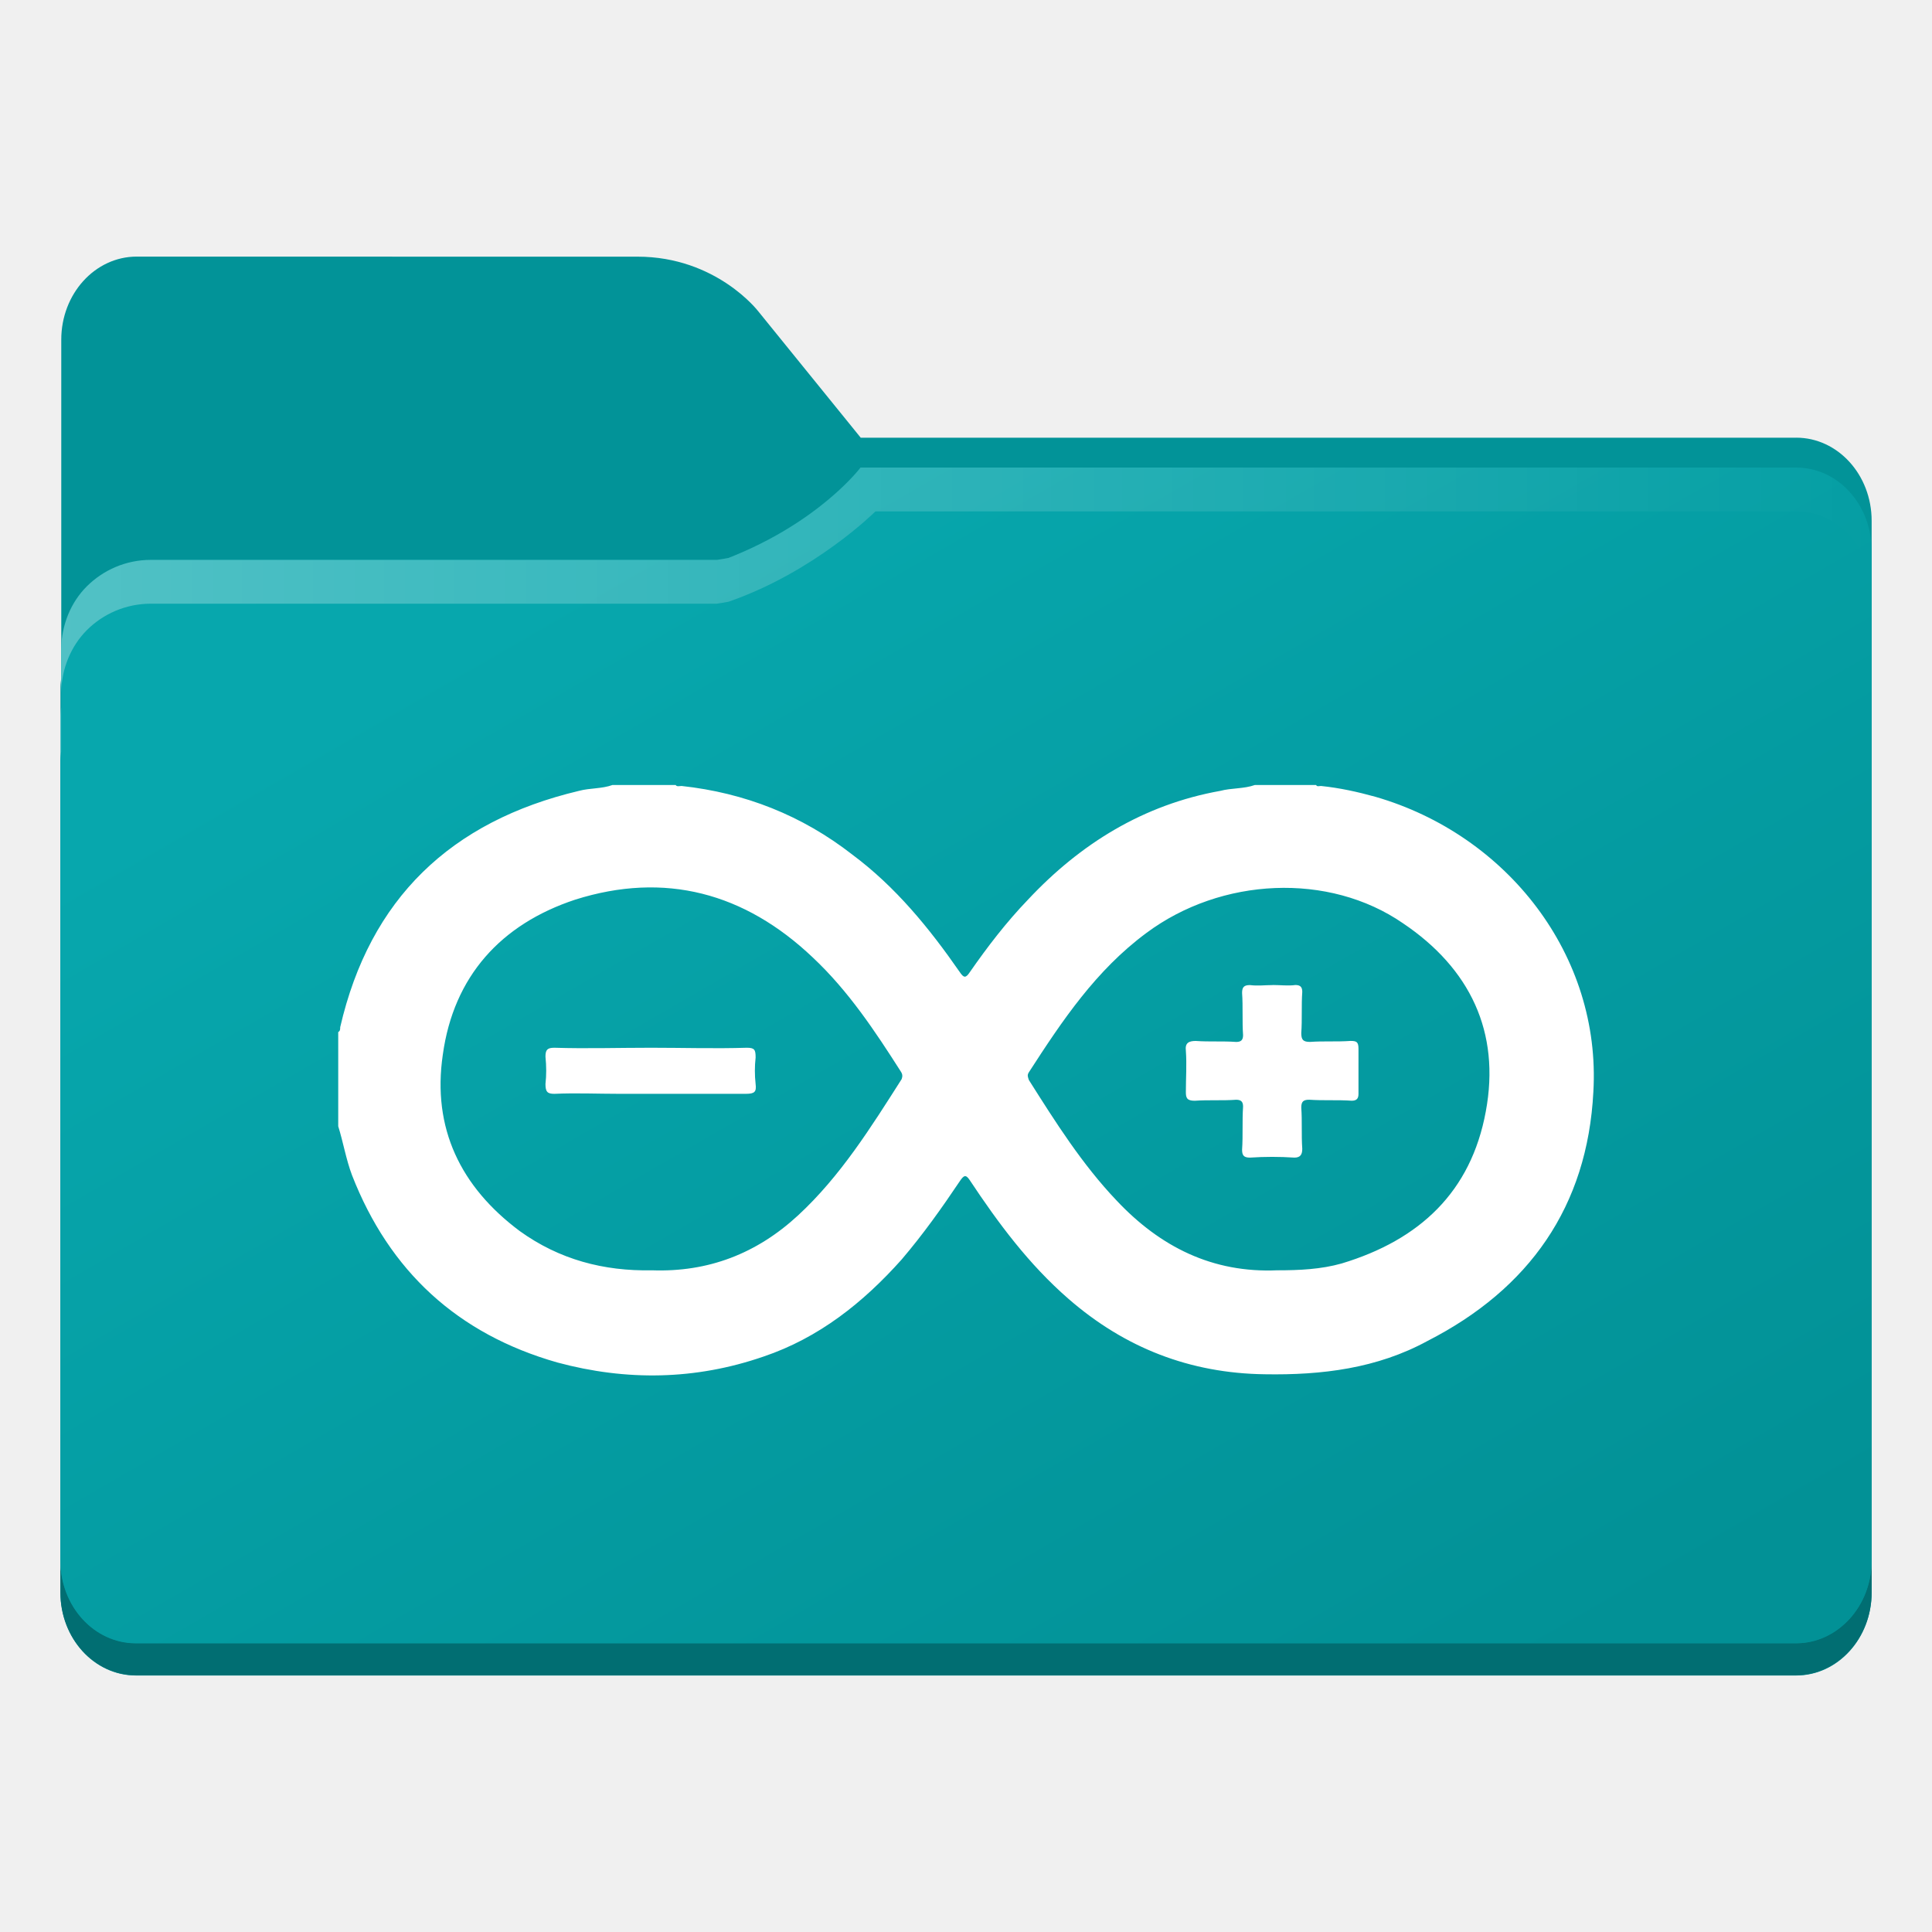
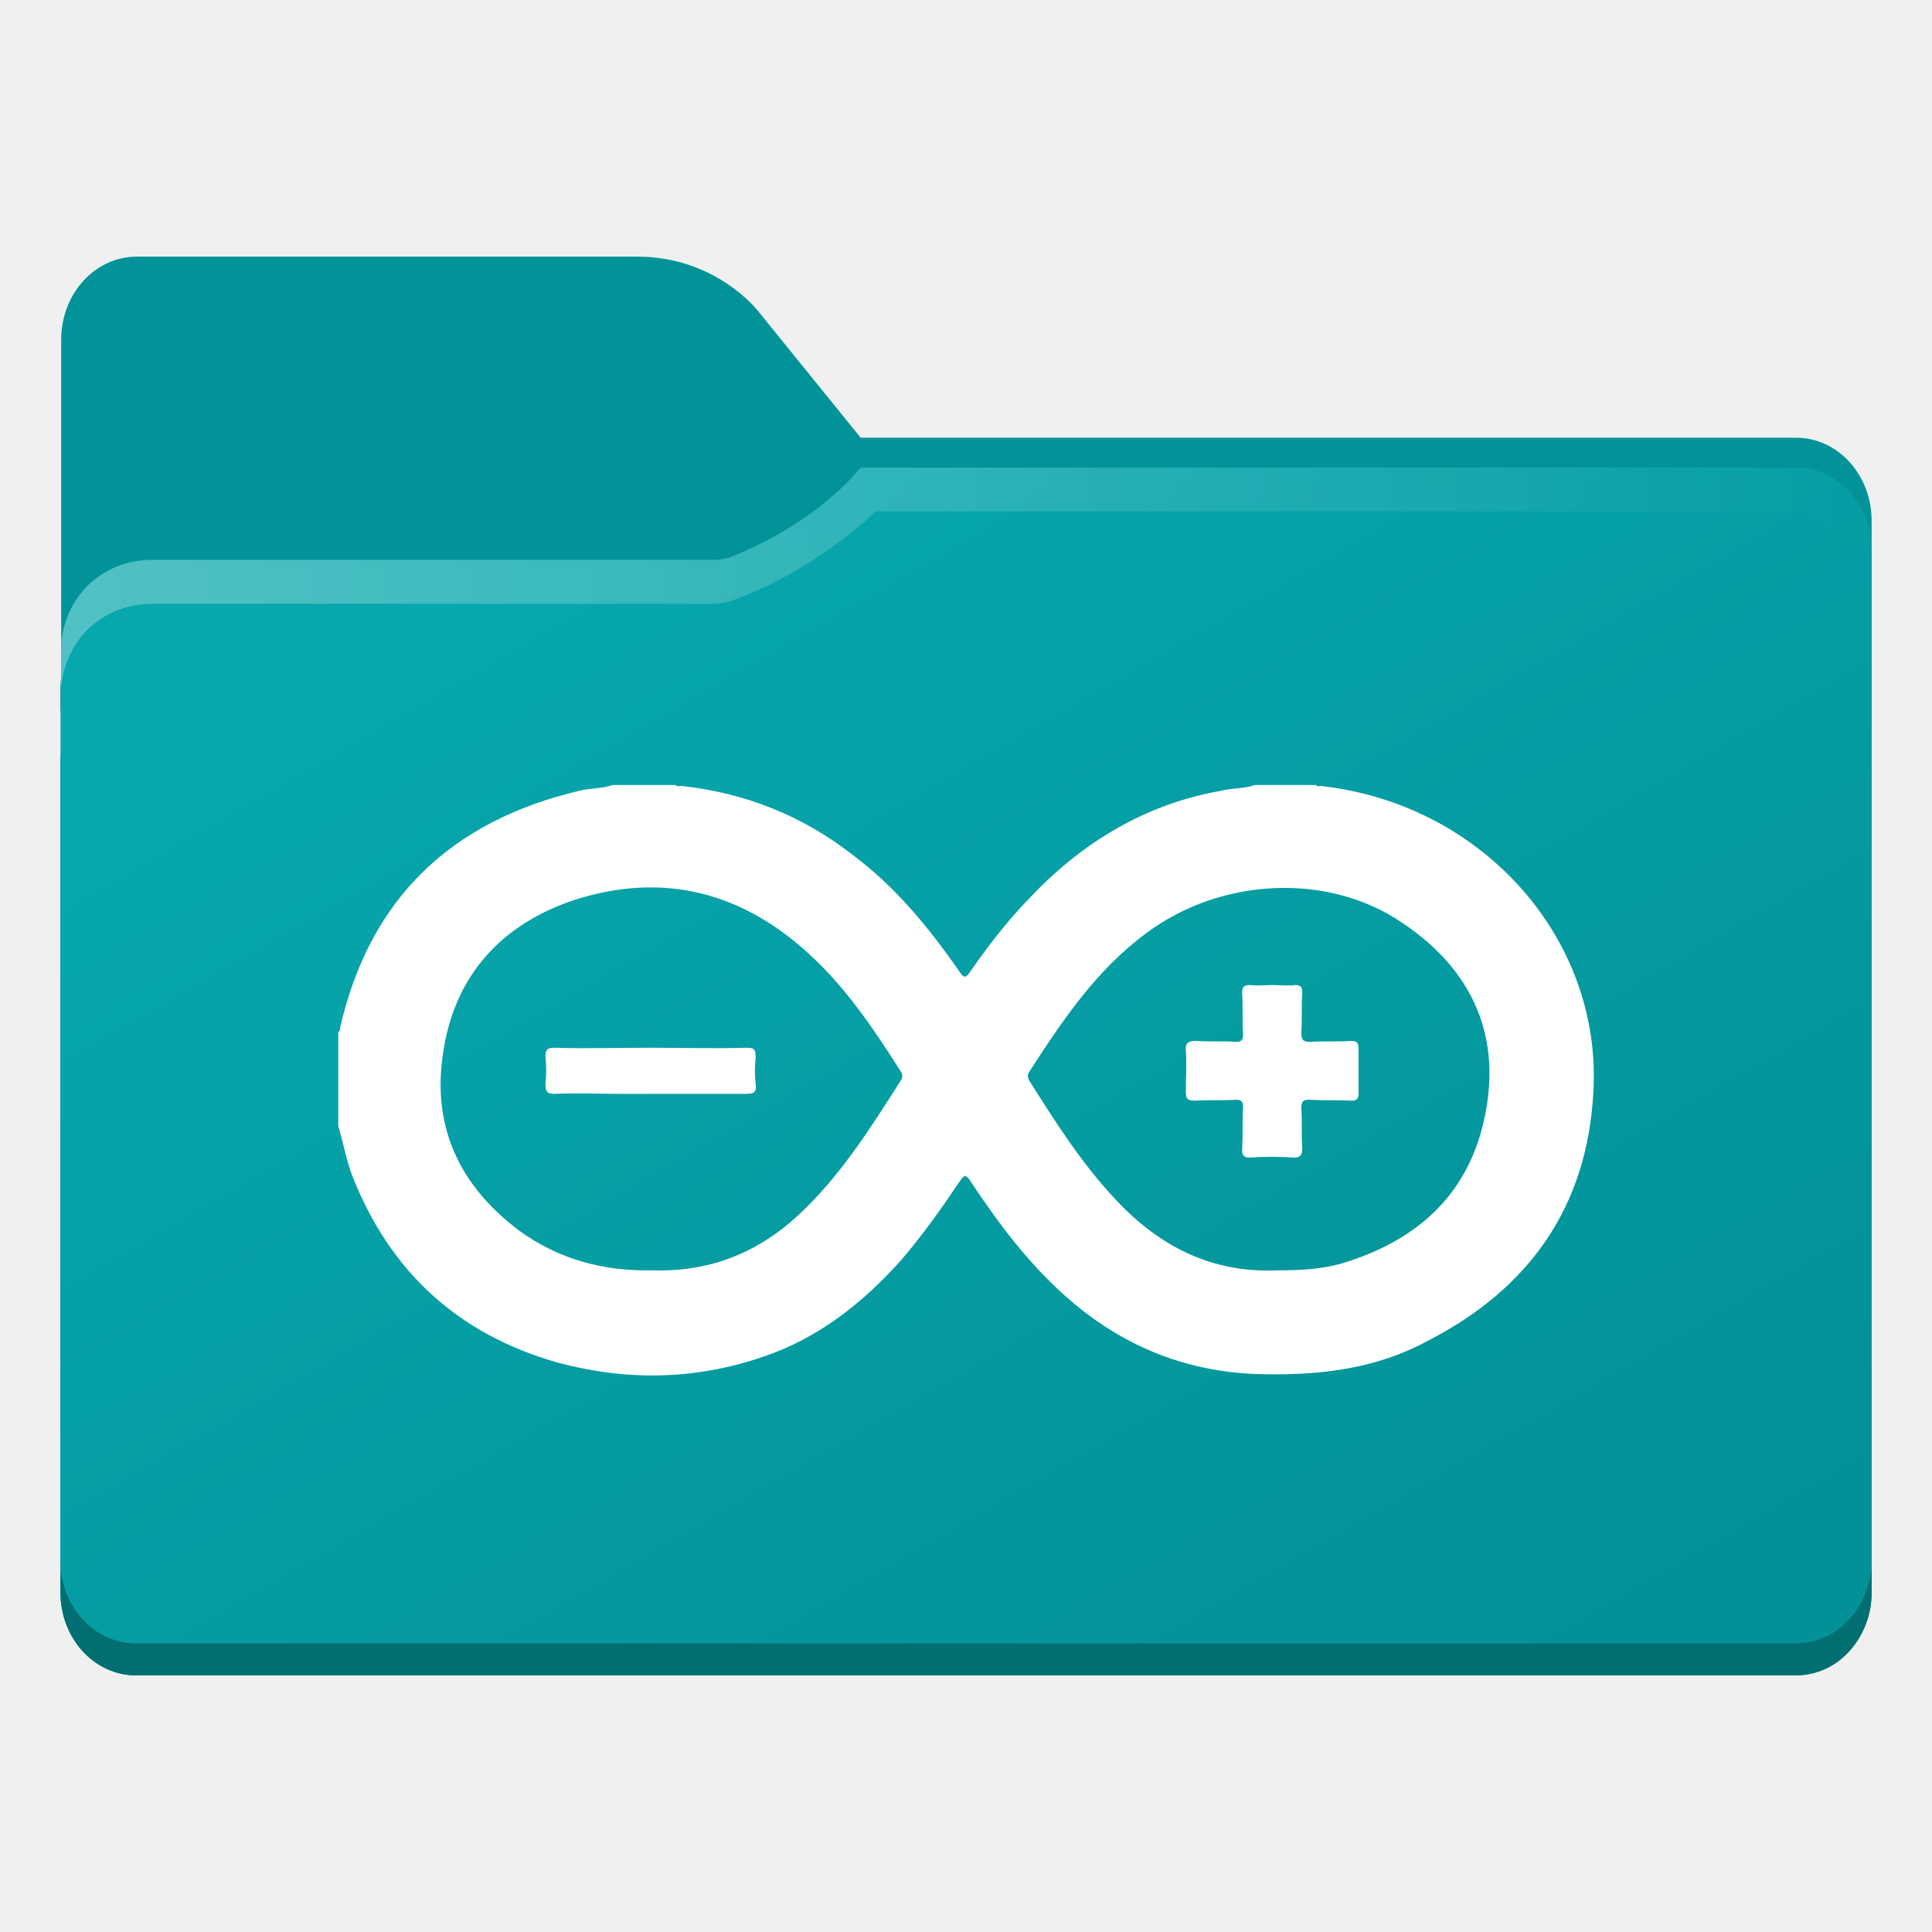
- <svg xmlns="http://www.w3.org/2000/svg" width="64" height="64" version="1.1" viewBox="0 0 16.933 16.933" id="svg30">
+ <svg xmlns="http://www.w3.org/2000/svg" id="svg30" width="512" height="512" viewBox="0 0 512 512">
  <defs id="defs8">
-     <style type="text/css" id="style1" />
    <linearGradient id="linearGradient1911" x1="25.085" x2="25.085" y1="24.031" y2="26.412" gradientTransform="translate(-17.897 -21.385)" gradientUnits="userSpaceOnUse">
-       <stop stop-color="#fcbc19" stop-opacity=".996" offset="0" id="stop1" />
-       <stop stop-color="#f4b61f" offset="1" id="stop2" style="stop-color:#029398;stop-opacity:1;" />
+       <stop id="stop1" offset="0" stop-color="#fcbc19" stop-opacity=".996" />
+       <stop id="stop2" offset="1" stop-color="#f4b61f" style="stop-color:#029398;stop-opacity:1" />
    </linearGradient>
-     <linearGradient id="linearGradient4625" x1=".529" x2="16.404" y1="5.066" y2="5.066" gradientUnits="userSpaceOnUse">
-       <stop stop-color="#b78815" offset="0" id="stop3" />
-       <stop stop-color="#e2b24b" stop-opacity="0" offset="1" id="stop4" />
-     </linearGradient>
-     <linearGradient id="linearGradient1951" x1="104.689" x2="128.501" y1="13.908" y2="55.151" gradientTransform="matrix(0.26458,0,0,0.26458,-20.108,-0.13539)" gradientUnits="userSpaceOnUse">
-       <stop stop-color="#fce798" offset="0" id="stop5" style="stop-color:#07a7ad;stop-opacity:1;" />
-       <stop stop-color="#ffc937" offset="1" id="stop6" style="stop-color:#029196;stop-opacity:1;" />
+     <linearGradient id="linearGradient1951" x1="104.689" x2="128.501" y1="13.908" y2="55.151" gradientTransform="translate(-20.108 -.135)scale(.26458)" gradientUnits="userSpaceOnUse">
+       <stop id="stop5" offset="0" stop-color="#fce798" style="stop-color:#07a7ad;stop-opacity:1" />
+       <stop id="stop6" offset="1" stop-color="#ffc937" style="stop-color:#029196;stop-opacity:1" />
    </linearGradient>
    <linearGradient id="linearGradient11110" x1=".529" x2="16.404" y1="5.381" y2="5.381" gradientUnits="userSpaceOnUse">
-       <stop stop-color="#fff" offset="0" id="stop7" />
-       <stop stop-color="#fff" stop-opacity="0" offset="1" id="stop8" />
+       <stop id="stop7" offset="0" stop-color="#fff" />
+       <stop id="stop8" offset="1" stop-color="#fff" stop-opacity="0" />
    </linearGradient>
  </defs>
-   <path d="m1.198 2.249c-0.365 0-0.661 0.326-0.661 0.728v2.964c-0.003 0.026-0.007 0.052-0.007 0.079v7.937c0 0.402 0.296 0.728 0.661 0.728h14.552c0.365 0 0.661-0.326 0.661-0.728v-9.393c0-0.402-0.296-0.728-0.661-0.728v5.16e-4h-8.199l-0.899-1.109s-0.366-0.478-1.058-0.478h-1.323z" color="#000000" color-rendering="auto" dominant-baseline="auto" fill="url(#linearGradient1911)" image-rendering="auto" shape-rendering="auto" solid-color="#000000" stop-color="#000000" style="font-feature-settings:normal;font-variant-alternates:normal;font-variant-caps:normal;font-variant-east-asian:normal;font-variant-ligatures:normal;font-variant-numeric:normal;font-variant-position:normal;font-variation-settings:normal;inline-size:0;isolation:auto;mix-blend-mode:normal;shape-margin:0;shape-padding:0;text-decoration-color:#000000;text-decoration-line:none;text-decoration-style:solid;text-indent:0;text-orientation:mixed;text-transform:none;white-space:normal;fill:#029398;fill-opacity:1" id="path8" />
-   <path d="m0.529 13.674v0.282c0 0.201 0.074 0.383 0.193 0.514s0.286 0.213 0.468 0.213h14.552c0.183 0 0.348-0.082 0.468-0.213s0.194-0.313 0.194-0.514v-0.282c0 0.201-0.074 0.383-0.194 0.514-0.12 0.132-0.285 0.213-0.468 0.213h-14.552c-0.183 0-0.348-0.082-0.468-0.213s-0.193-0.313-0.193-0.514z" fill="#e4a729" fill-opacity=".996" stroke-width=".265" id="path28" style="fill:#016e72;fill-opacity:1" />
-   <path d="m7.542 4.098s-0.359 0.479-1.157 0.792c-0.033 0.006-0.065 0.012-0.101 0.017h-4.961c-0.22 0-0.418 0.089-0.562 0.232-0.139 0.139-0.22 0.333-0.225 0.546v0.517c-0.003 0.026-0.007 0.052-0.007 0.079v7.395c0 0.201 0.074 0.383 0.193 0.514 0.12 0.132 0.286 0.213 0.468 0.213h14.552c0.183 0 0.348-0.082 0.468-0.213 0.12-0.132 0.194-0.313 0.194-0.514v-8.851c0-0.201-0.074-0.383-0.194-0.515-0.119-0.131-0.284-0.212-0.467-0.212h-7.482z" fill="url(#linearGradient1951)" id="path29" />
-   <path d="m7.542 4.098s-0.359 0.479-1.157 0.792c-0.033 0.006-0.065 0.012-0.101 0.017h-4.961c-0.22 0-0.418 0.089-0.562 0.232-0.139 0.139-0.22 0.333-0.225 0.546v0.384c0.005-0.212 0.086-0.406 0.225-0.546 0.143-0.143 0.342-0.232 0.562-0.232h4.961c0.036-0.005 0.068-0.011 0.101-0.017 0.759-0.263 1.288-0.792 1.288-0.792h8.071c0.182 3.704e-4 0.347 0.081 0.467 0.212 0.12 0.132 0.194 0.314 0.194 0.515v-0.384c0-0.201-0.074-0.383-0.194-0.515-0.119-0.131-0.284-0.212-0.467-0.212h-7.482zm-7.006 2.104c-0.003 0.026-0.007 0.052-0.007 0.079v0.384c0-0.027 0.004-0.053 0.007-0.079z" fill="url(#linearGradient11110)" opacity=".3" id="path30" />
-   <g id="g1" transform="matrix(0.2796579,0,0,0.2796579,6.071937,6.88002)">
-     <path fill-rule="evenodd" clip-rule="evenodd" d="M -11.112,10.693 V 7.743 c 0.062,-0.031 0.062,-0.092 0.062,-0.153 0.928,-4.026 3.464,-6.453 7.484,-7.406 0.34,-0.092 0.711,-0.061 1.051,-0.184 h 1.979 c 0.031,0.061 0.124,0.031 0.186,0.031 1.979,0.215 3.773,0.922 5.35,2.151 1.361,1.014 2.412,2.305 3.371,3.687 0.124,0.184 0.186,0.184 0.309,0 C 9.236,5.07 9.824,4.302 10.504,3.595 12.143,1.844 14.122,0.615 16.534,0.184 16.875,0.092 17.276,0.123 17.617,-8.8e-7 h 1.917 c 0.031,0.061 0.093,0.031 0.155,0.031 0.588,0.061 1.144,0.184 1.701,0.338 4.144,1.198 7.082,4.978 6.834,9.249 -0.186,3.595 -2.01,6.176 -5.196,7.805 -1.577,0.861 -3.309,1.076 -5.102,1.045 -2.35,-0.031 -4.391,-0.83 -6.154,-2.366 C 10.535,15.026 9.576,13.736 8.679,12.383 8.556,12.199 8.494,12.23 8.37,12.414 c -0.557,0.83 -1.144,1.659 -1.825,2.458 -1.206,1.352 -2.598,2.458 -4.33,3.042 -2.134,0.737 -4.298,0.768 -6.463,0.184 -3.123,-0.891 -5.257,-2.858 -6.432,-5.869 -0.186,-0.492 -0.278,-1.045 -0.433,-1.537 z m 9.834,4.517 C 0.484,15.272 2,14.688 3.298,13.49 4.628,12.261 5.587,10.724 6.546,9.218 6.577,9.126 6.577,9.065 6.515,8.973 5.711,7.713 4.876,6.453 3.763,5.408 1.629,3.38 -0.876,2.704 -3.69,3.595 c -2.319,0.768 -3.804,2.397 -4.144,4.855 -0.34,2.305 0.557,4.148 2.412,5.531 1.237,0.891 2.629,1.26 4.144,1.229 z m 19.606,0 c 0.68,0 1.361,-0.031 2.01,-0.215 2.443,-0.737 4.051,-2.243 4.515,-4.763 0.464,-2.489 -0.495,-4.486 -2.598,-5.9 -2.319,-1.598 -5.69,-1.444 -8.041,0.307 -1.577,1.168 -2.629,2.735 -3.68,4.363 -0.062,0.092 -0.031,0.154 0,0.246 0.835,1.321 1.67,2.643 2.752,3.779 1.36,1.444 3,2.274 5.04,2.182 z" fill="#ffffff" id="path5" style="stroke-width:0.265" />
-     <path fill-rule="evenodd" clip-rule="evenodd" d="m -1.309,8.235 c 0.99,0 2.01,0.031 3,0 0.247,0 0.278,0.062 0.278,0.307 -0.031,0.277 -0.031,0.553 0,0.83 0.031,0.246 -0.031,0.307 -0.309,0.307 H -2.298 c -0.68,0 -1.361,-0.031 -2.041,0 -0.216,0 -0.278,-0.061 -0.278,-0.307 0.031,-0.276 0.031,-0.553 0,-0.86 0,-0.215 0.062,-0.277 0.278,-0.277 0.99,0.031 2.01,0 3.031,0 z M 18.174,6.269 c 0.247,0 0.494,0.031 0.711,0 0.155,0 0.216,0.062 0.216,0.215 -0.031,0.43 0,0.861 -0.031,1.291 0,0.215 0.062,0.277 0.278,0.277 0.402,-0.031 0.835,0 1.268,-0.031 0.186,0 0.247,0.031 0.247,0.246 v 1.413 c 0,0.154 -0.062,0.215 -0.216,0.215 -0.433,-0.031 -0.866,0 -1.33,-0.031 -0.185,0 -0.247,0.061 -0.247,0.246 0.031,0.43 0,0.86 0.031,1.291 0,0.184 -0.062,0.277 -0.247,0.277 -0.464,-0.031 -0.928,-0.031 -1.392,0 -0.185,0 -0.247,-0.062 -0.247,-0.246 0.031,-0.461 0,-0.891 0.031,-1.352 0,-0.154 -0.062,-0.215 -0.216,-0.215 -0.433,0.031 -0.866,0 -1.299,0.031 -0.248,0 -0.278,-0.092 -0.278,-0.276 0,-0.43 0.031,-0.86 0,-1.291 -0.031,-0.246 0.093,-0.307 0.309,-0.307 0.433,0.031 0.835,0 1.268,0.031 0.155,0 0.216,-0.062 0.216,-0.215 -0.031,-0.43 0,-0.891 -0.031,-1.321 0,-0.184 0.062,-0.246 0.247,-0.246 0.247,0.031 0.464,0 0.711,0 z" fill="#ffffff" id="path6" style="stroke-width:0.265" />
+   <g id="g2" transform="translate(.01 .01)scale(30.23572)">
+     <path id="path8" fill="url(#linearGradient1911)" d="M1.198 2.249c-.366 0-.662.326-.662.727V5.94q-.006.038-.007.08v7.936c0 .402.296.728.661.728h14.552c.366 0 .662-.326.662-.728V4.563c0-.401-.296-.727-.662-.727H7.543l-.899-1.11s-.366-.477-1.058-.477H4.263z" color="#000" color-rendering="auto" dominant-baseline="auto" image-rendering="auto" shape-rendering="auto" stop-color="#000" style="font-variant-ligatures:normal;font-variant-position:normal;font-variant-caps:normal;font-variant-numeric:normal;font-variant-alternates:normal;font-variant-east-asian:normal;font-feature-settings:normal;font-variation-settings:normal;text-indent:0;text-decoration-line:none;text-decoration-style:solid;text-decoration-color:#000;text-transform:none;text-orientation:mixed;white-space:normal;shape-padding:0;shape-margin:0;inline-size:0;isolation:auto;mix-blend-mode:normal;fill:#029398;fill-opacity:1" />
+     <path id="path28" fill="#e4a729" fill-opacity=".996" stroke-width=".265" d="M.53 13.674v.282c0 .201.073.383.192.514.12.132.286.214.469.214h14.552a.63.63 0 0 0 .467-.214.76.76 0 0 0 .194-.514v-.282c0 .2-.074.383-.194.514a.63.63 0 0 1-.467.214H1.19a.63.63 0 0 1-.469-.214.76.76 0 0 1-.193-.514" style="fill:#016e72;fill-opacity:1" />
+     <path id="path29" fill="url(#linearGradient1951)" d="M7.542 4.098s-.36.479-1.157.792l-.101.017H1.323a.8.8 0 0 0-.562.232.8.8 0 0 0-.225.546v.517Q.53 6.24.529 6.28v7.395c0 .2.074.382.193.514s.286.214.469.214h14.552a.63.63 0 0 0 .467-.214.76.76 0 0 0 .194-.514v-8.85a.76.76 0 0 0-.194-.515.63.63 0 0 0-.466-.212H8.262z" style="fill:url(#linearGradient1951)" />
+     <path id="path30" fill="url(#linearGradient11110)" d="M7.542 4.098s-.36.479-1.157.792l-.101.017H1.323a.8.8 0 0 0-.562.232.8.8 0 0 0-.225.546v.384a.8.8 0 0 1 .225-.545.8.8 0 0 1 .562-.232h4.96l.101-.017c.76-.263 1.289-.793 1.289-.793h8.07a.63.63 0 0 1 .467.213c.12.131.194.314.194.514v-.384c0-.2-.074-.383-.194-.515a.63.63 0 0 0-.467-.212H8.261ZM.536 6.202Q.53 6.24.529 6.28v.384q.001-.04.007-.079z" opacity=".3" style="fill:url(#linearGradient11110)" />
+     <g id="g1" fill="#fff" fill-rule="evenodd" clip-rule="evenodd" transform="translate(6.072 6.88)scale(.27966)">
+       <path id="path5" d="M-11.112 10.693v-2.95c.062-.03.062-.092.062-.153.927-4.026 3.463-6.453 7.483-7.406.34-.092.712-.061 1.052-.184h1.979c.03.061.124.03.185.03C1.63.247 3.422.953 5 2.183c1.36 1.013 2.412 2.303 3.37 3.686.124.184.186.184.31 0 .556-.799 1.144-1.567 1.824-2.274 1.64-1.751 3.618-2.98 6.03-3.41.34-.093.742-.062 1.083-.185h1.917c.03.061.093.03.155.03a10.4 10.4 0 0 1 1.7.339c4.144 1.198 7.082 4.978 6.835 9.249-.186 3.595-2.01 6.176-5.196 7.805-1.577.86-3.308 1.076-5.102 1.045-2.35-.031-4.391-.83-6.154-2.366-1.237-1.076-2.196-2.366-3.093-3.719-.123-.184-.185-.153-.309.031-.556.83-1.144 1.66-1.824 2.458-1.206 1.352-2.598 2.459-4.33 3.043-2.134.737-4.298.768-6.463.184-3.123-.891-5.257-2.858-6.432-5.87-.186-.49-.279-1.044-.433-1.536m9.834 4.517c1.762.062 3.278-.522 4.576-1.72 1.33-1.23 2.289-2.766 3.248-4.272.03-.092.03-.153-.031-.245-.804-1.26-1.64-2.52-2.752-3.565C1.629 3.38-.877 2.704-3.69 3.595c-2.32.768-3.804 2.397-4.144 4.855-.34 2.305.556 4.148 2.412 5.531 1.237.891 2.628 1.26 4.144 1.23m19.606 0c.68 0 1.36-.03 2.01-.215 2.443-.737 4.051-2.243 4.515-4.762.464-2.49-.495-4.487-2.597-5.9-2.32-1.598-5.69-1.445-8.041.307-1.577 1.167-2.629 2.735-3.68 4.363-.062.093-.031.154 0 .246.835 1.321 1.67 2.643 2.752 3.78 1.36 1.444 3 2.274 5.04 2.181" style="stroke-width:.265" />
+       <path id="path6" d="M-1.309 8.235c.99 0 2.01.031 3 0 .247 0 .278.062.278.308a3.7 3.7 0 0 0 0 .83c.031.245-.03.307-.309.307h-3.958c-.68 0-1.361-.031-2.041 0-.217 0-.279-.062-.279-.308a4 4 0 0 0 0-.86c0-.215.062-.277.279-.277.99.031 2.01 0 3.03 0M18.174 6.27c.247 0 .494.03.711 0 .155 0 .216.061.216.215-.03.43 0 .86-.03 1.29 0 .215.061.277.278.277.402-.03.835 0 1.268-.03.185 0 .247.03.247.245V9.68c0 .153-.062.215-.216.215-.433-.031-.866 0-1.33-.031-.186 0-.247.061-.247.246.03.43 0 .86.03 1.29 0 .185-.061.277-.247.277a10 10 0 0 0-1.392 0c-.185 0-.247-.061-.247-.246.031-.46 0-.891.031-1.352 0-.154-.062-.215-.216-.215-.434.03-.866 0-1.3.03-.247 0-.278-.091-.278-.276 0-.43.031-.86 0-1.29-.03-.246.093-.308.31-.308.433.031.834 0 1.268.031.154 0 .216-.062.216-.215-.031-.43 0-.891-.031-1.321 0-.185.062-.246.247-.246.248.03.464 0 .712 0" style="stroke-width:.265" />
+     </g>
  </g>
</svg>
